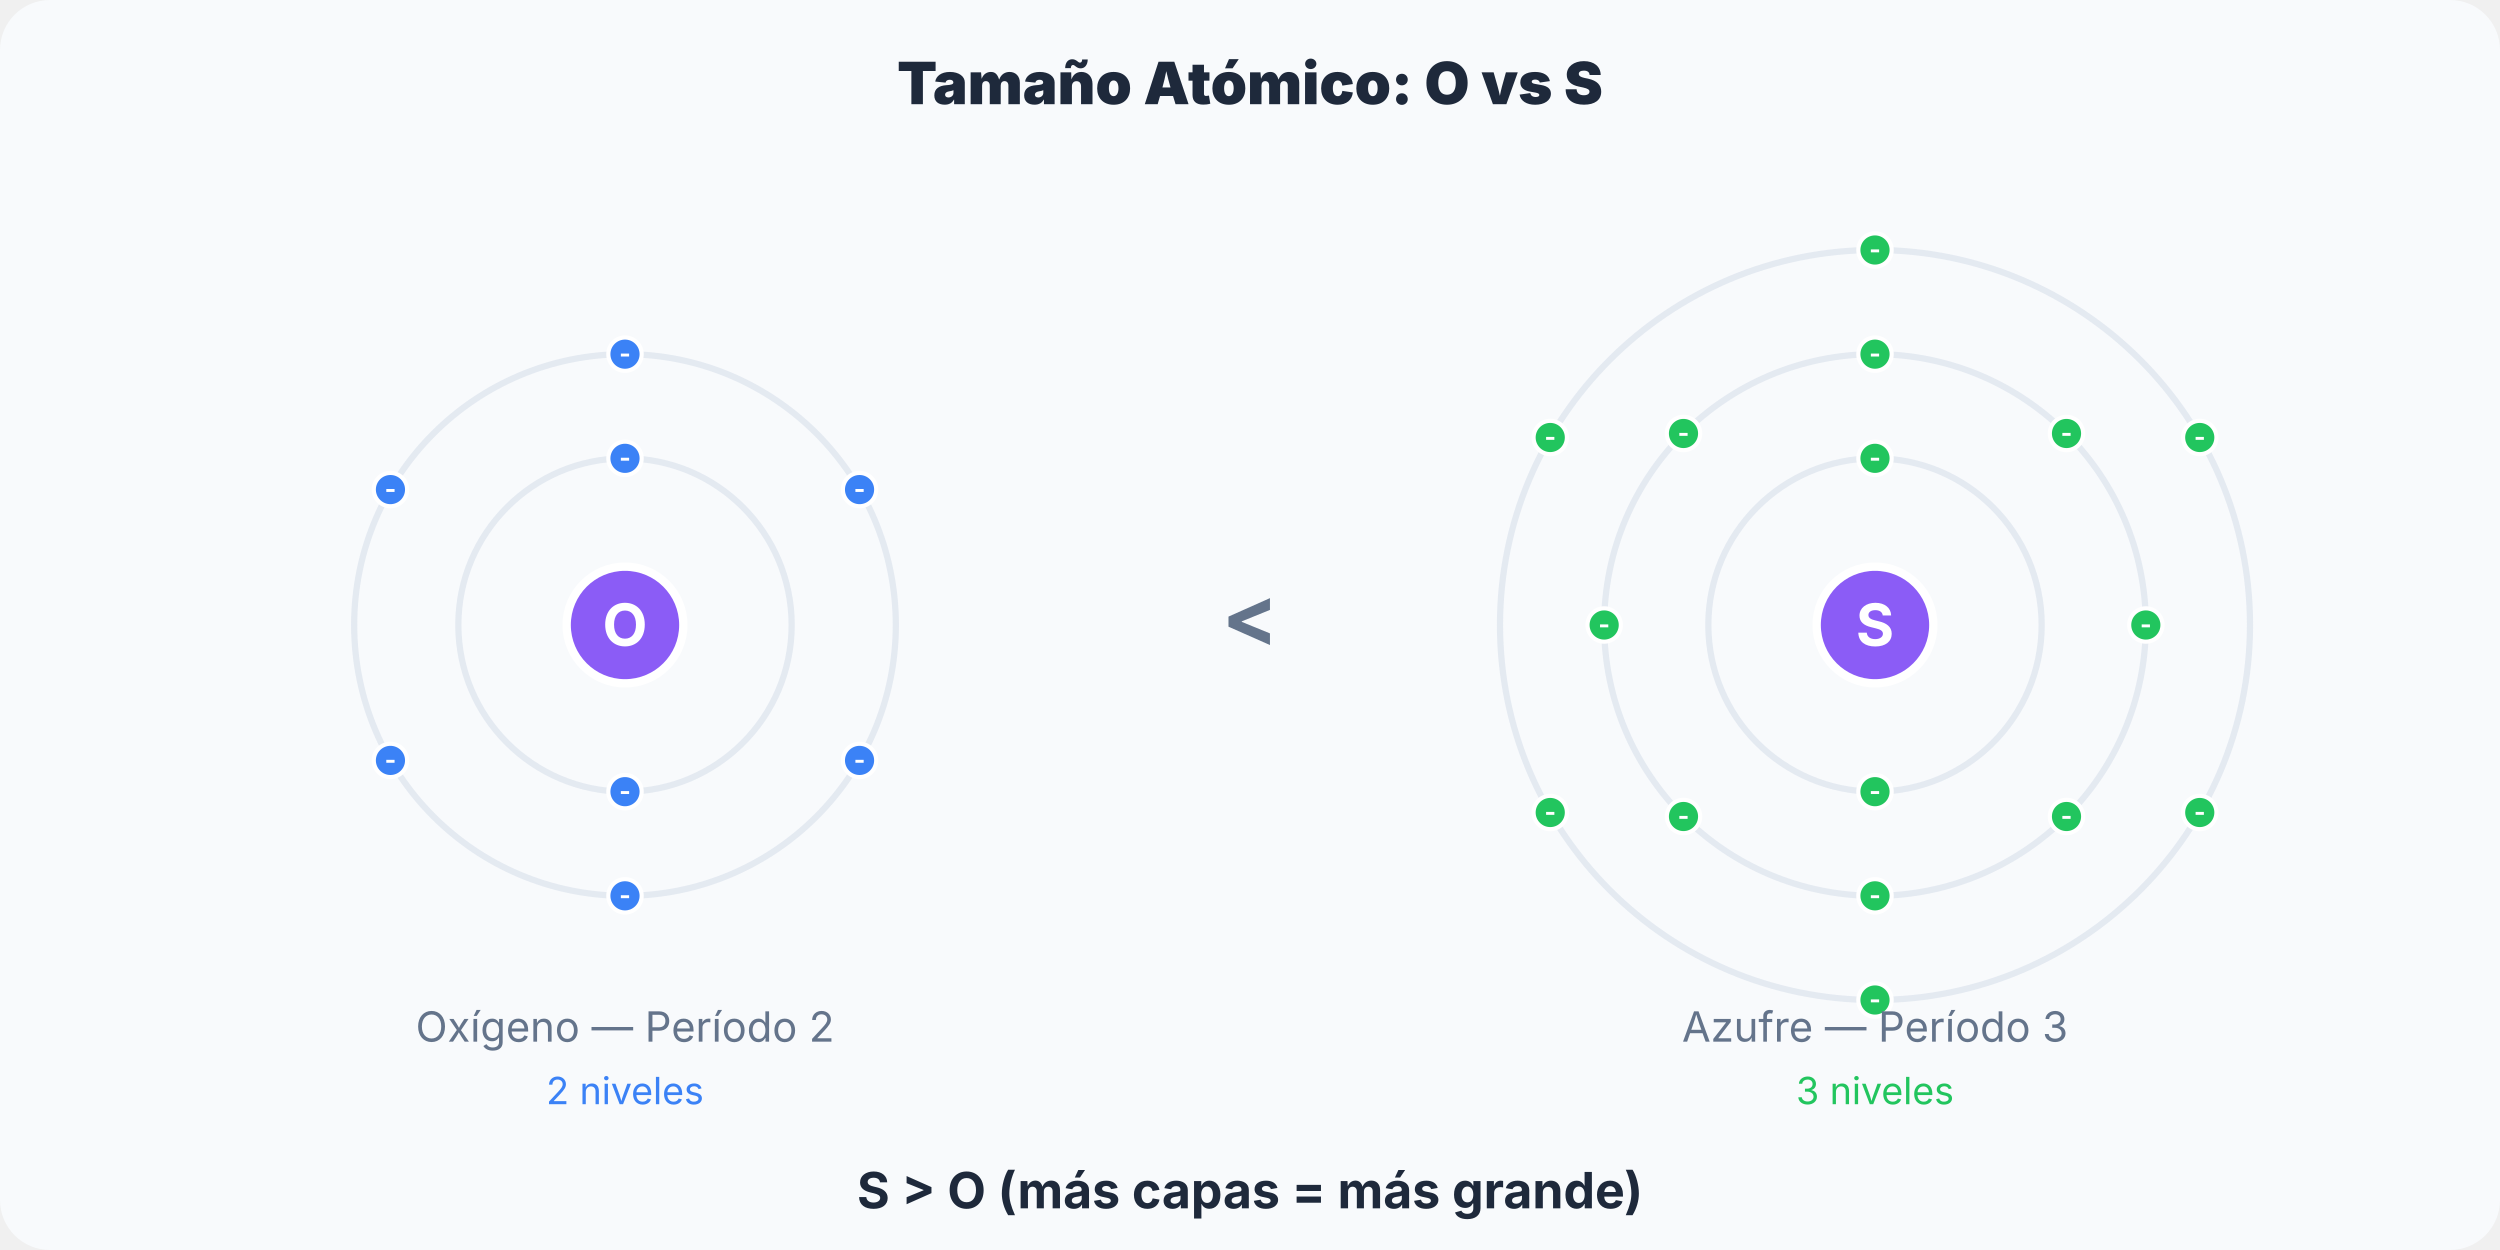
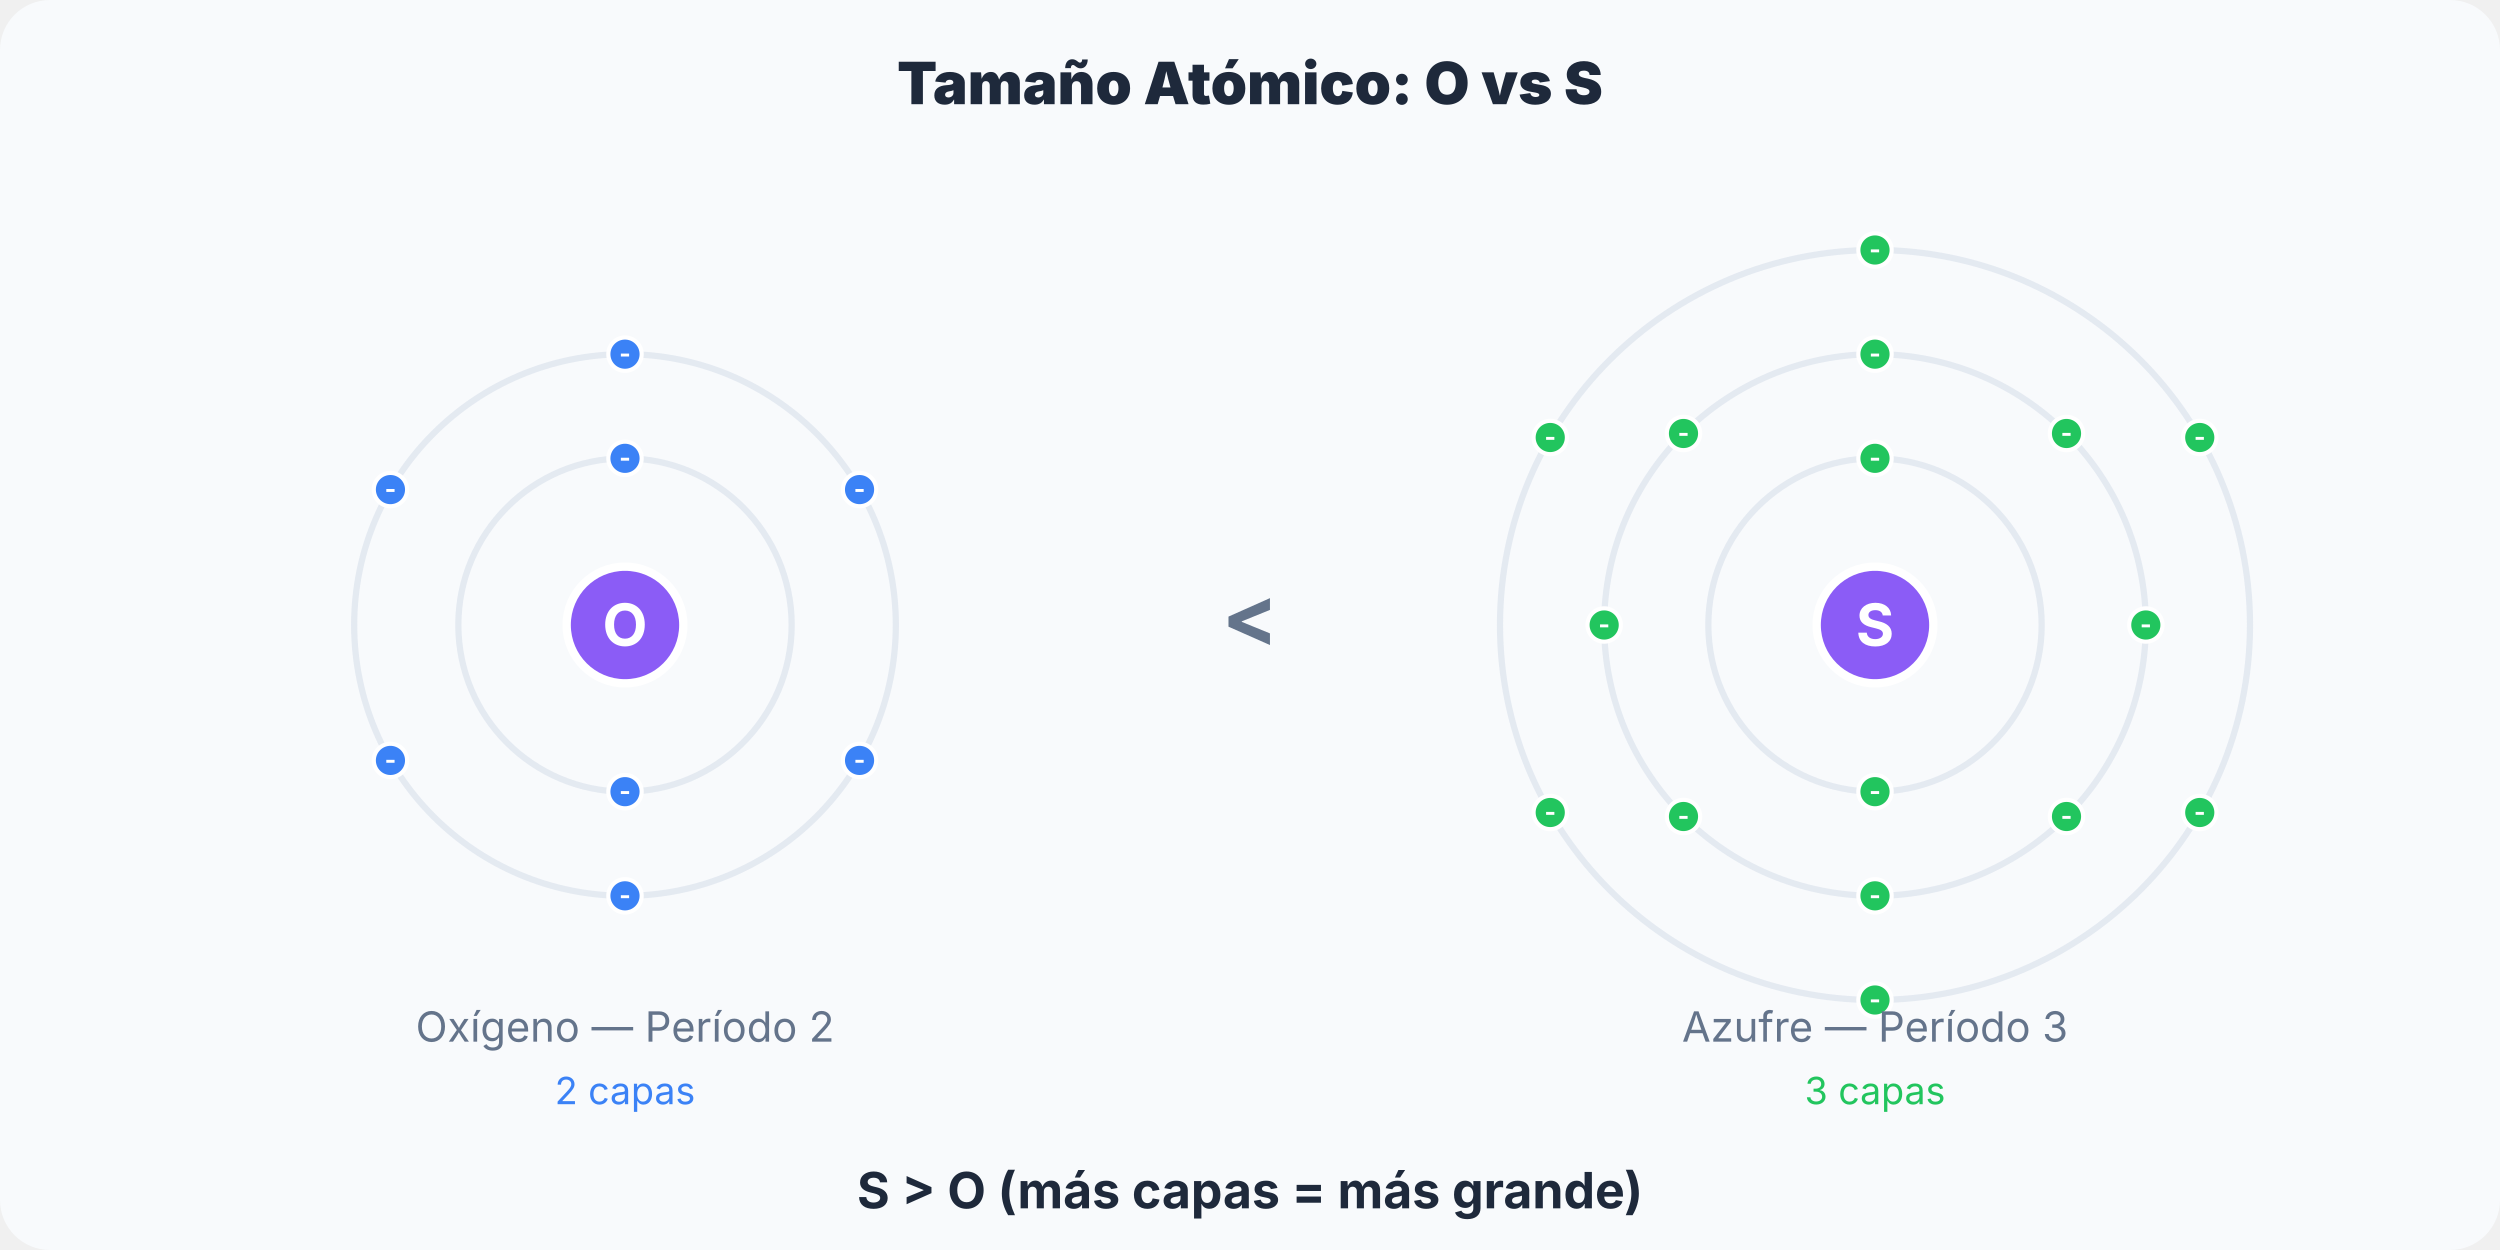
<svg xmlns="http://www.w3.org/2000/svg" viewBox="0 0 600 300">
  <rect width="600" height="300" fill="#f8fafc" rx="12" />
  <text x="300.0" y="25" font-family="Inter, sans-serif" font-size="14" font-weight="900" fill="#1e293b" text-anchor="middle">Tamaño Atómico: O vs S</text>
  <circle cx="150" cy="150" r="14" fill="#8b5cf6" stroke="white" stroke-width="2" />
  <text x="150" y="155" font-family="Inter, sans-serif" font-size="14" font-weight="bold" fill="white" text-anchor="middle">O</text>
  <circle cx="150" cy="150" r="40" fill="none" stroke="#e2e8f0" stroke-width="1.5" opacity="0.9" />
  <circle cx="150.0" cy="110.0" r="4" fill="#3b82f6" stroke="white" stroke-width="1" />
  <text x="150.0" y="112.0" font-family="Inter, sans-serif" font-size="6" font-weight="bold" fill="white" text-anchor="middle">-</text>
  <circle cx="150.0" cy="190.0" r="4" fill="#3b82f6" stroke="white" stroke-width="1" />
  <text x="150.0" y="192.0" font-family="Inter, sans-serif" font-size="6" font-weight="bold" fill="white" text-anchor="middle">-</text>
  <circle cx="150" cy="150" r="65" fill="none" stroke="#e2e8f0" stroke-width="1.5" opacity="0.9" />
  <circle cx="150.0" cy="85.0" r="4" fill="#3b82f6" stroke="white" stroke-width="1" />
  <text x="150.0" y="87.0" font-family="Inter, sans-serif" font-size="6" font-weight="bold" fill="white" text-anchor="middle">-</text>
  <circle cx="206.292" cy="117.5" r="4" fill="#3b82f6" stroke="white" stroke-width="1" />
  <text x="206.292" y="119.5" font-family="Inter, sans-serif" font-size="6" font-weight="bold" fill="white" text-anchor="middle">-</text>
  <circle cx="206.292" cy="182.5" r="4" fill="#3b82f6" stroke="white" stroke-width="1" />
  <text x="206.292" y="184.5" font-family="Inter, sans-serif" font-size="6" font-weight="bold" fill="white" text-anchor="middle">-</text>
  <circle cx="150.0" cy="215.0" r="4" fill="#3b82f6" stroke="white" stroke-width="1" />
  <text x="150.0" y="217.0" font-family="Inter, sans-serif" font-size="6" font-weight="bold" fill="white" text-anchor="middle">-</text>
  <circle cx="93.708" cy="182.5" r="4" fill="#3b82f6" stroke="white" stroke-width="1" />
  <text x="93.708" y="184.5" font-family="Inter, sans-serif" font-size="6" font-weight="bold" fill="white" text-anchor="middle">-</text>
  <circle cx="93.708" cy="117.5" r="4" fill="#3b82f6" stroke="white" stroke-width="1" />
  <text x="93.708" y="119.5" font-family="Inter, sans-serif" font-size="6" font-weight="bold" fill="white" text-anchor="middle">-</text>
  <text x="150" y="250" font-family="Inter, sans-serif" font-size="10" fill="#64748b" text-anchor="middle">Oxígeno — Período 2</text>
-   <text x="150" y="265" font-family="Inter, sans-serif" font-size="9" fill="#3b82f6" text-anchor="middle">2 niveles</text>
+   <text x="150" y="265" font-family="Inter, sans-serif" font-size="9" fill="#3b82f6" text-anchor="middle">2 capas</text>
  <text x="300.0" y="155" font-family="Inter, sans-serif" font-size="20" font-weight="bold" fill="#64748b" text-anchor="middle">&lt;</text>
  <circle cx="450" cy="150" r="14" fill="#8b5cf6" stroke="white" stroke-width="2" />
  <text x="450" y="155" font-family="Inter, sans-serif" font-size="14" font-weight="bold" fill="white" text-anchor="middle">S</text>
  <circle cx="450" cy="150" r="40" fill="none" stroke="#e2e8f0" stroke-width="1.5" opacity="0.9" />
  <circle cx="450.0" cy="110.0" r="4" fill="#22c55e" stroke="white" stroke-width="1" />
  <text x="450.0" y="112.0" font-family="Inter, sans-serif" font-size="6" font-weight="bold" fill="white" text-anchor="middle">-</text>
  <circle cx="450.0" cy="190.0" r="4" fill="#22c55e" stroke="white" stroke-width="1" />
  <text x="450.0" y="192.0" font-family="Inter, sans-serif" font-size="6" font-weight="bold" fill="white" text-anchor="middle">-</text>
  <circle cx="450" cy="150" r="65" fill="none" stroke="#e2e8f0" stroke-width="1.5" opacity="0.9" />
  <circle cx="450.0" cy="85.0" r="4" fill="#22c55e" stroke="white" stroke-width="1" />
  <text x="450.0" y="87.0" font-family="Inter, sans-serif" font-size="6" font-weight="bold" fill="white" text-anchor="middle">-</text>
  <circle cx="495.962" cy="104.038" r="4" fill="#22c55e" stroke="white" stroke-width="1" />
  <text x="495.962" y="106.038" font-family="Inter, sans-serif" font-size="6" font-weight="bold" fill="white" text-anchor="middle">-</text>
  <circle cx="515.0" cy="150.0" r="4" fill="#22c55e" stroke="white" stroke-width="1" />
  <text x="515.0" y="152.0" font-family="Inter, sans-serif" font-size="6" font-weight="bold" fill="white" text-anchor="middle">-</text>
  <circle cx="495.962" cy="195.962" r="4" fill="#22c55e" stroke="white" stroke-width="1" />
  <text x="495.962" y="197.962" font-family="Inter, sans-serif" font-size="6" font-weight="bold" fill="white" text-anchor="middle">-</text>
  <circle cx="450.0" cy="215.0" r="4" fill="#22c55e" stroke="white" stroke-width="1" />
  <text x="450.0" y="217.0" font-family="Inter, sans-serif" font-size="6" font-weight="bold" fill="white" text-anchor="middle">-</text>
  <circle cx="404.038" cy="195.962" r="4" fill="#22c55e" stroke="white" stroke-width="1" />
  <text x="404.038" y="197.962" font-family="Inter, sans-serif" font-size="6" font-weight="bold" fill="white" text-anchor="middle">-</text>
  <circle cx="385.0" cy="150.0" r="4" fill="#22c55e" stroke="white" stroke-width="1" />
  <text x="385.0" y="152.0" font-family="Inter, sans-serif" font-size="6" font-weight="bold" fill="white" text-anchor="middle">-</text>
  <circle cx="404.038" cy="104.038" r="4" fill="#22c55e" stroke="white" stroke-width="1" />
  <text x="404.038" y="106.038" font-family="Inter, sans-serif" font-size="6" font-weight="bold" fill="white" text-anchor="middle">-</text>
  <circle cx="450" cy="150" r="90" fill="none" stroke="#e2e8f0" stroke-width="1.5" opacity="0.9" />
  <circle cx="450.0" cy="60.0" r="4" fill="#22c55e" stroke="white" stroke-width="1" />
  <text x="450.0" y="62.0" font-family="Inter, sans-serif" font-size="6" font-weight="bold" fill="white" text-anchor="middle">-</text>
  <circle cx="527.942" cy="105.0" r="4" fill="#22c55e" stroke="white" stroke-width="1" />
  <text x="527.942" y="107.0" font-family="Inter, sans-serif" font-size="6" font-weight="bold" fill="white" text-anchor="middle">-</text>
  <circle cx="527.942" cy="195.0" r="4" fill="#22c55e" stroke="white" stroke-width="1" />
  <text x="527.942" y="197.0" font-family="Inter, sans-serif" font-size="6" font-weight="bold" fill="white" text-anchor="middle">-</text>
  <circle cx="450.0" cy="240.0" r="4" fill="#22c55e" stroke="white" stroke-width="1" />
  <text x="450.0" y="242.0" font-family="Inter, sans-serif" font-size="6" font-weight="bold" fill="white" text-anchor="middle">-</text>
  <circle cx="372.058" cy="195" r="4" fill="#22c55e" stroke="white" stroke-width="1" />
  <text x="372.058" y="197" font-family="Inter, sans-serif" font-size="6" font-weight="bold" fill="white" text-anchor="middle">-</text>
  <circle cx="372.058" cy="105" r="4" fill="#22c55e" stroke="white" stroke-width="1" />
  <text x="372.058" y="107" font-family="Inter, sans-serif" font-size="6" font-weight="bold" fill="white" text-anchor="middle">-</text>
  <text x="450" y="250" font-family="Inter, sans-serif" font-size="10" fill="#64748b" text-anchor="middle">Azufre — Período 3</text>
-   <text x="450" y="265" font-family="Inter, sans-serif" font-size="9" fill="#22c55e" text-anchor="middle">3 niveles</text>
+   <text x="450" y="265" font-family="Inter, sans-serif" font-size="9" fill="#22c55e" text-anchor="middle">3 capas</text>
  <text x="300.0" y="290" font-family="Inter, sans-serif" font-size="12" font-weight="bold" fill="#1e293b" text-anchor="middle">S &gt; O (más capas = más grande)</text>
</svg>
